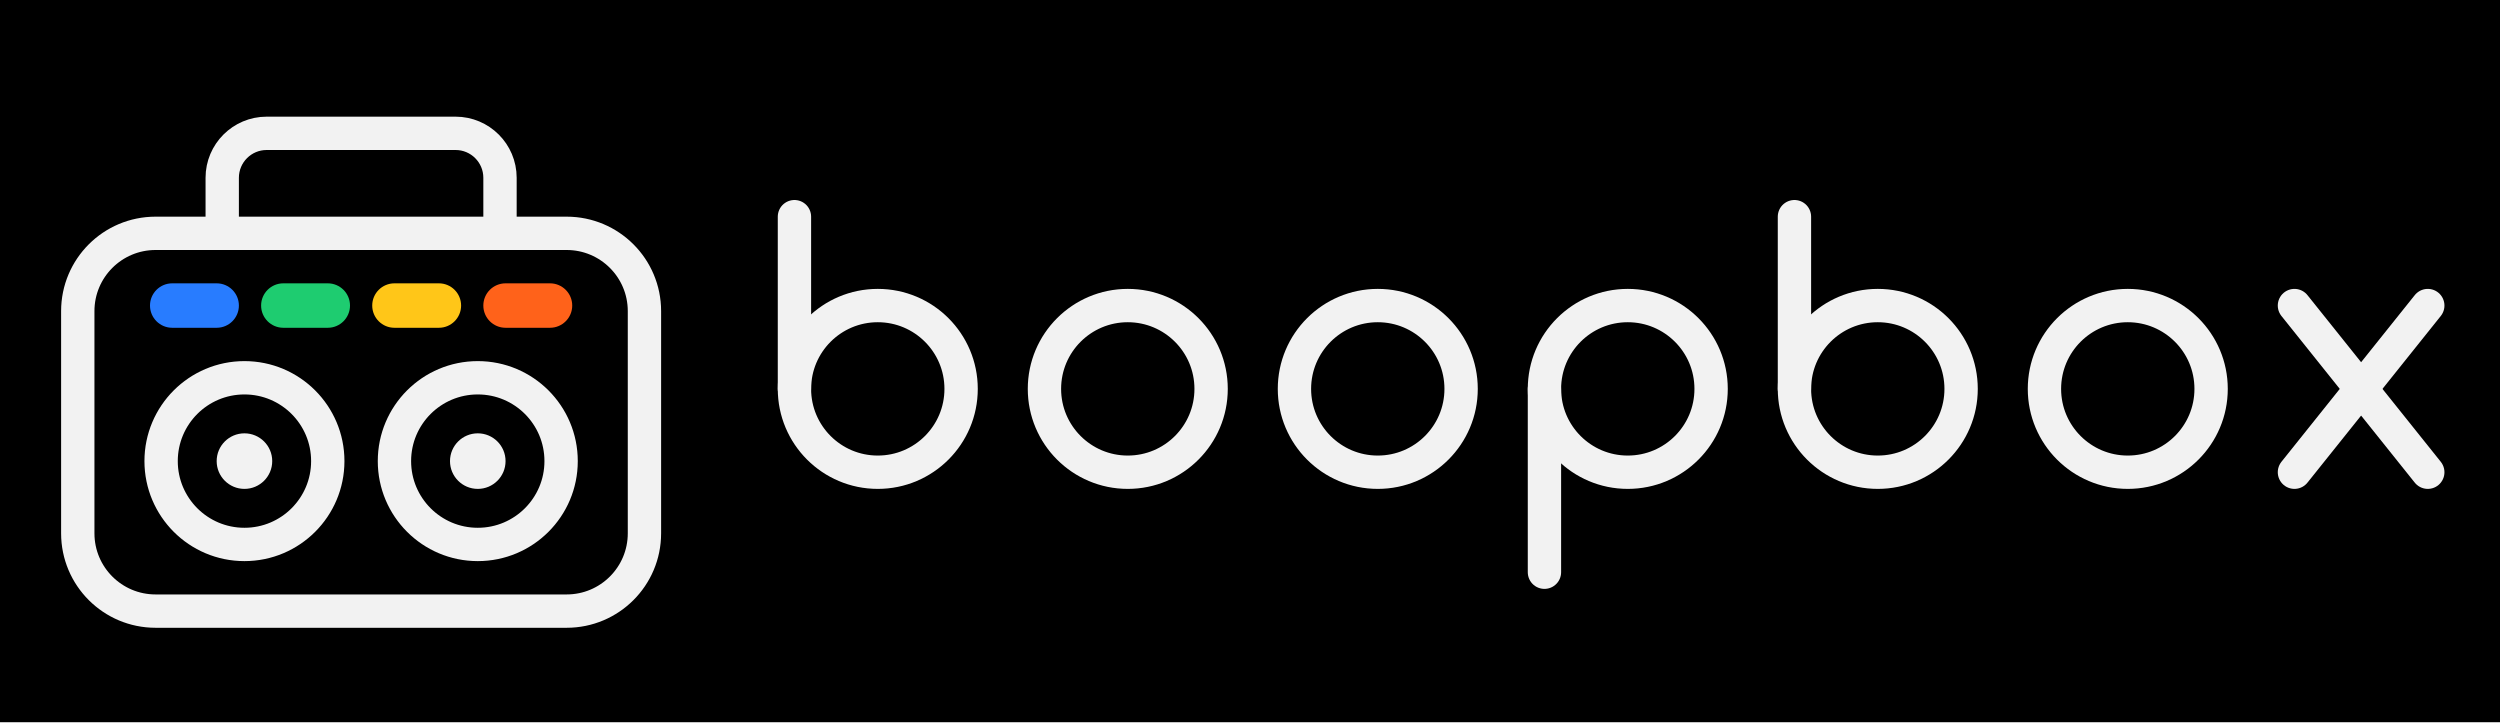
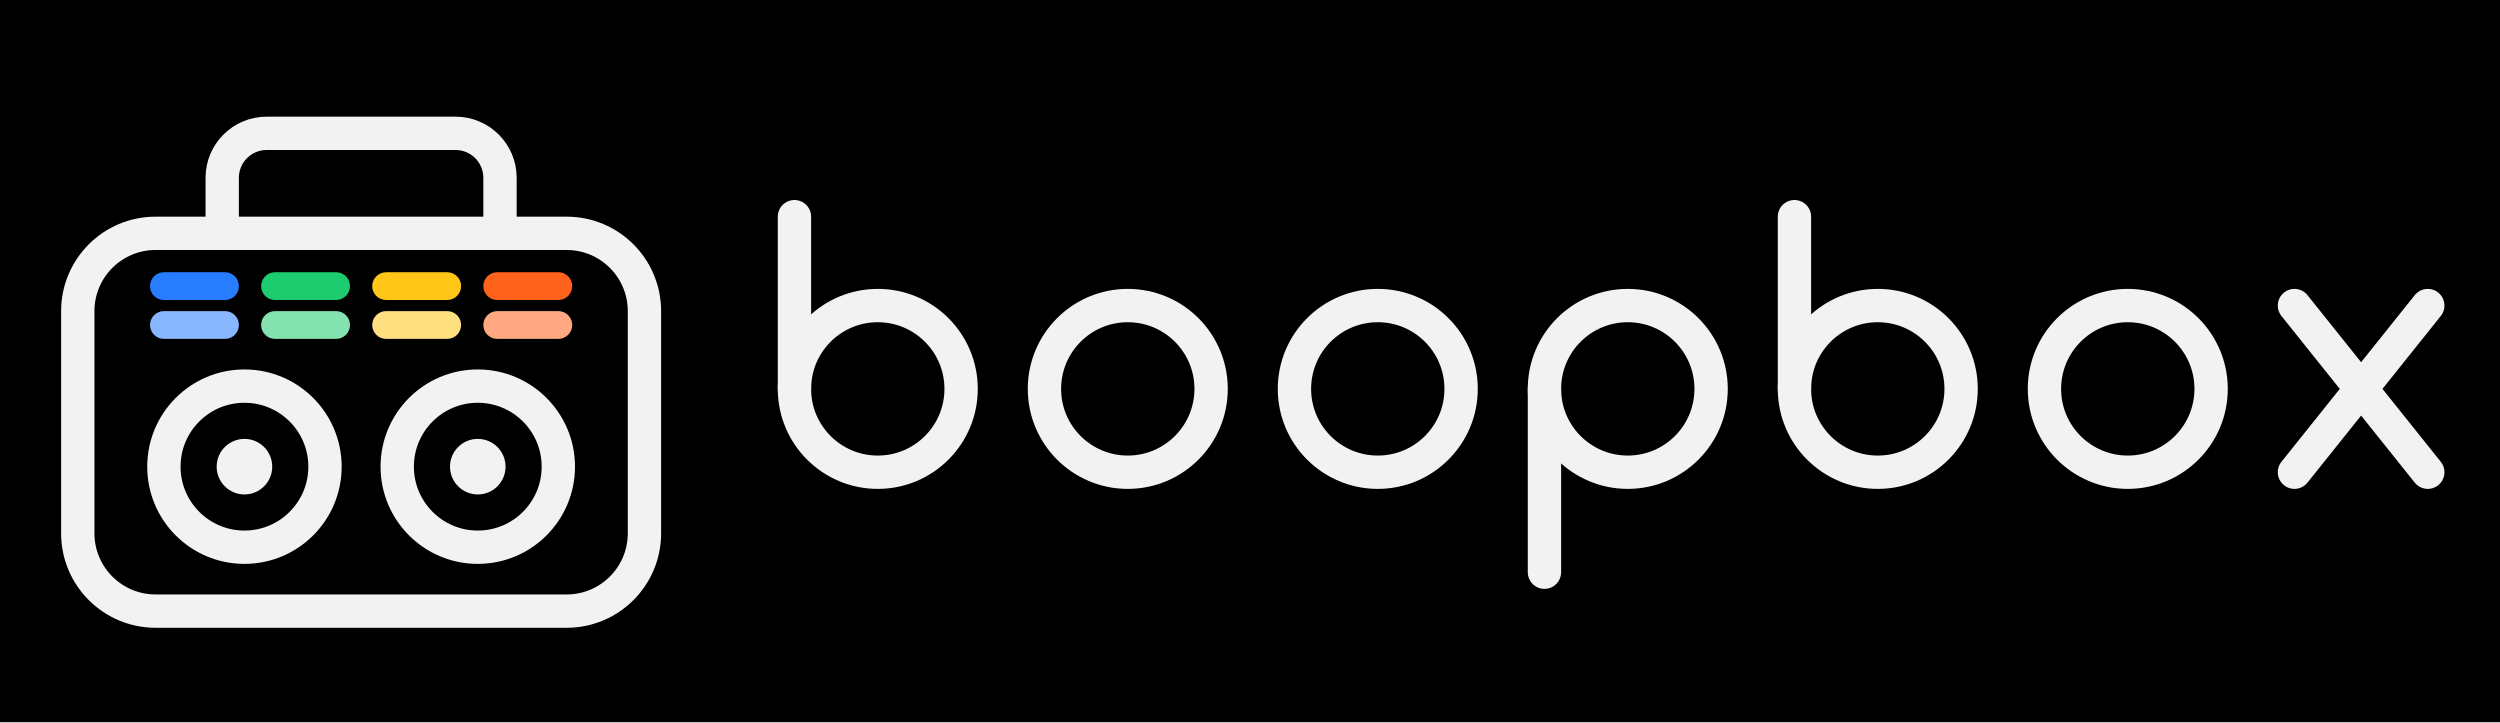
<svg xmlns="http://www.w3.org/2000/svg" viewBox="0 0 900 260" width="900" height="260" role="img" aria-label="BoopBox">
  <rect width="900" height="260" fill="#000" />
  <path d="M80 84 V64 A16 16 0 0 1 96 48 H164 A16 16 0 0 1 180 64 V84" fill="none" stroke="#F2F2F2" stroke-width="12" />
  <rect x="28" y="84" width="204" height="136" rx="28" fill="#000" stroke="#F2F2F2" stroke-width="12" />
-   <rect x="54.00" y="102.00" width="32.00" height="16.00" rx="8.00" fill="#287CFF" />
-   <rect x="94.00" y="102.00" width="32.00" height="16.00" rx="8.00" fill="#1ECC70" />
-   <rect x="134.00" y="102.00" width="32.00" height="16.00" rx="8.00" fill="#FFC618" />
-   <rect x="174.00" y="102.00" width="32.00" height="16.00" rx="8.00" fill="#FF621A" />
-   <circle cx="88" cy="166" r="30" fill="none" stroke="#F2F2F2" stroke-width="12" />
-   <circle cx="88" cy="166" r="10" fill="#F2F2F2" />
-   <circle cx="172" cy="166" r="30" fill="none" stroke="#F2F2F2" stroke-width="12" />
-   <circle cx="172" cy="166" r="10" fill="#F2F2F2" />
+   <rect x="54.00" y="98.00" width="32.00" height="10.00" rx="5.00" fill="#287CFF" />
+   <rect x="94.00" y="98.00" width="32.00" height="10.00" rx="5.00" fill="#1ECC70" />
+   <rect x="134.00" y="98.00" width="32.00" height="10.00" rx="5.00" fill="#FFC618" />
+   <rect x="174.00" y="98.00" width="32.00" height="10.00" rx="5.00" fill="#FF621A" />
+   <rect x="54.00" y="112.00" width="32.00" height="10.00" rx="5.00" fill="#88B6FF" />
+   <rect x="94.00" y="112.00" width="32.00" height="10.00" rx="5.00" fill="#83E2B0" />
+   <rect x="134.00" y="112.00" width="32.00" height="10.00" rx="5.00" fill="#FFDF7F" />
+   <rect x="174.00" y="112.00" width="32.00" height="10.00" rx="5.00" fill="#FFA881" />
+   <circle cx="88" cy="168" r="29" fill="none" stroke="#F2F2F2" stroke-width="12" />
+   <circle cx="88" cy="168" r="10" fill="#F2F2F2" />
+   <circle cx="172" cy="168" r="29" fill="none" stroke="#F2F2F2" stroke-width="12" />
+   <circle cx="172" cy="168" r="10" fill="#F2F2F2" />
  <circle cx="316.00" cy="140.00" r="30.00" fill="none" stroke="#F2F2F2" stroke-width="12" />
  <line x1="286.00" y1="78.00" x2="286.00" y2="140.00" stroke="#F2F2F2" stroke-width="12" stroke-linecap="round" />
  <circle cx="406.00" cy="140.00" r="30.00" fill="none" stroke="#F2F2F2" stroke-width="12" />
  <circle cx="496.00" cy="140.00" r="30.00" fill="none" stroke="#F2F2F2" stroke-width="12" />
  <circle cx="586.00" cy="140.00" r="30.00" fill="none" stroke="#F2F2F2" stroke-width="12" />
  <line x1="556.00" y1="140.00" x2="556.00" y2="206.00" stroke="#F2F2F2" stroke-width="12" stroke-linecap="round" />
  <circle cx="676.00" cy="140.00" r="30.00" fill="none" stroke="#F2F2F2" stroke-width="12" />
  <line x1="646.00" y1="78.00" x2="646.00" y2="140.00" stroke="#F2F2F2" stroke-width="12" stroke-linecap="round" />
  <circle cx="766.00" cy="140.00" r="30.00" fill="none" stroke="#F2F2F2" stroke-width="12" />
  <line x1="826.00" y1="110.00" x2="874.00" y2="170.00" stroke="#F2F2F2" stroke-width="12" stroke-linecap="round" />
  <line x1="874.00" y1="110.00" x2="826.00" y2="170.00" stroke="#F2F2F2" stroke-width="12" stroke-linecap="round" />
</svg>
